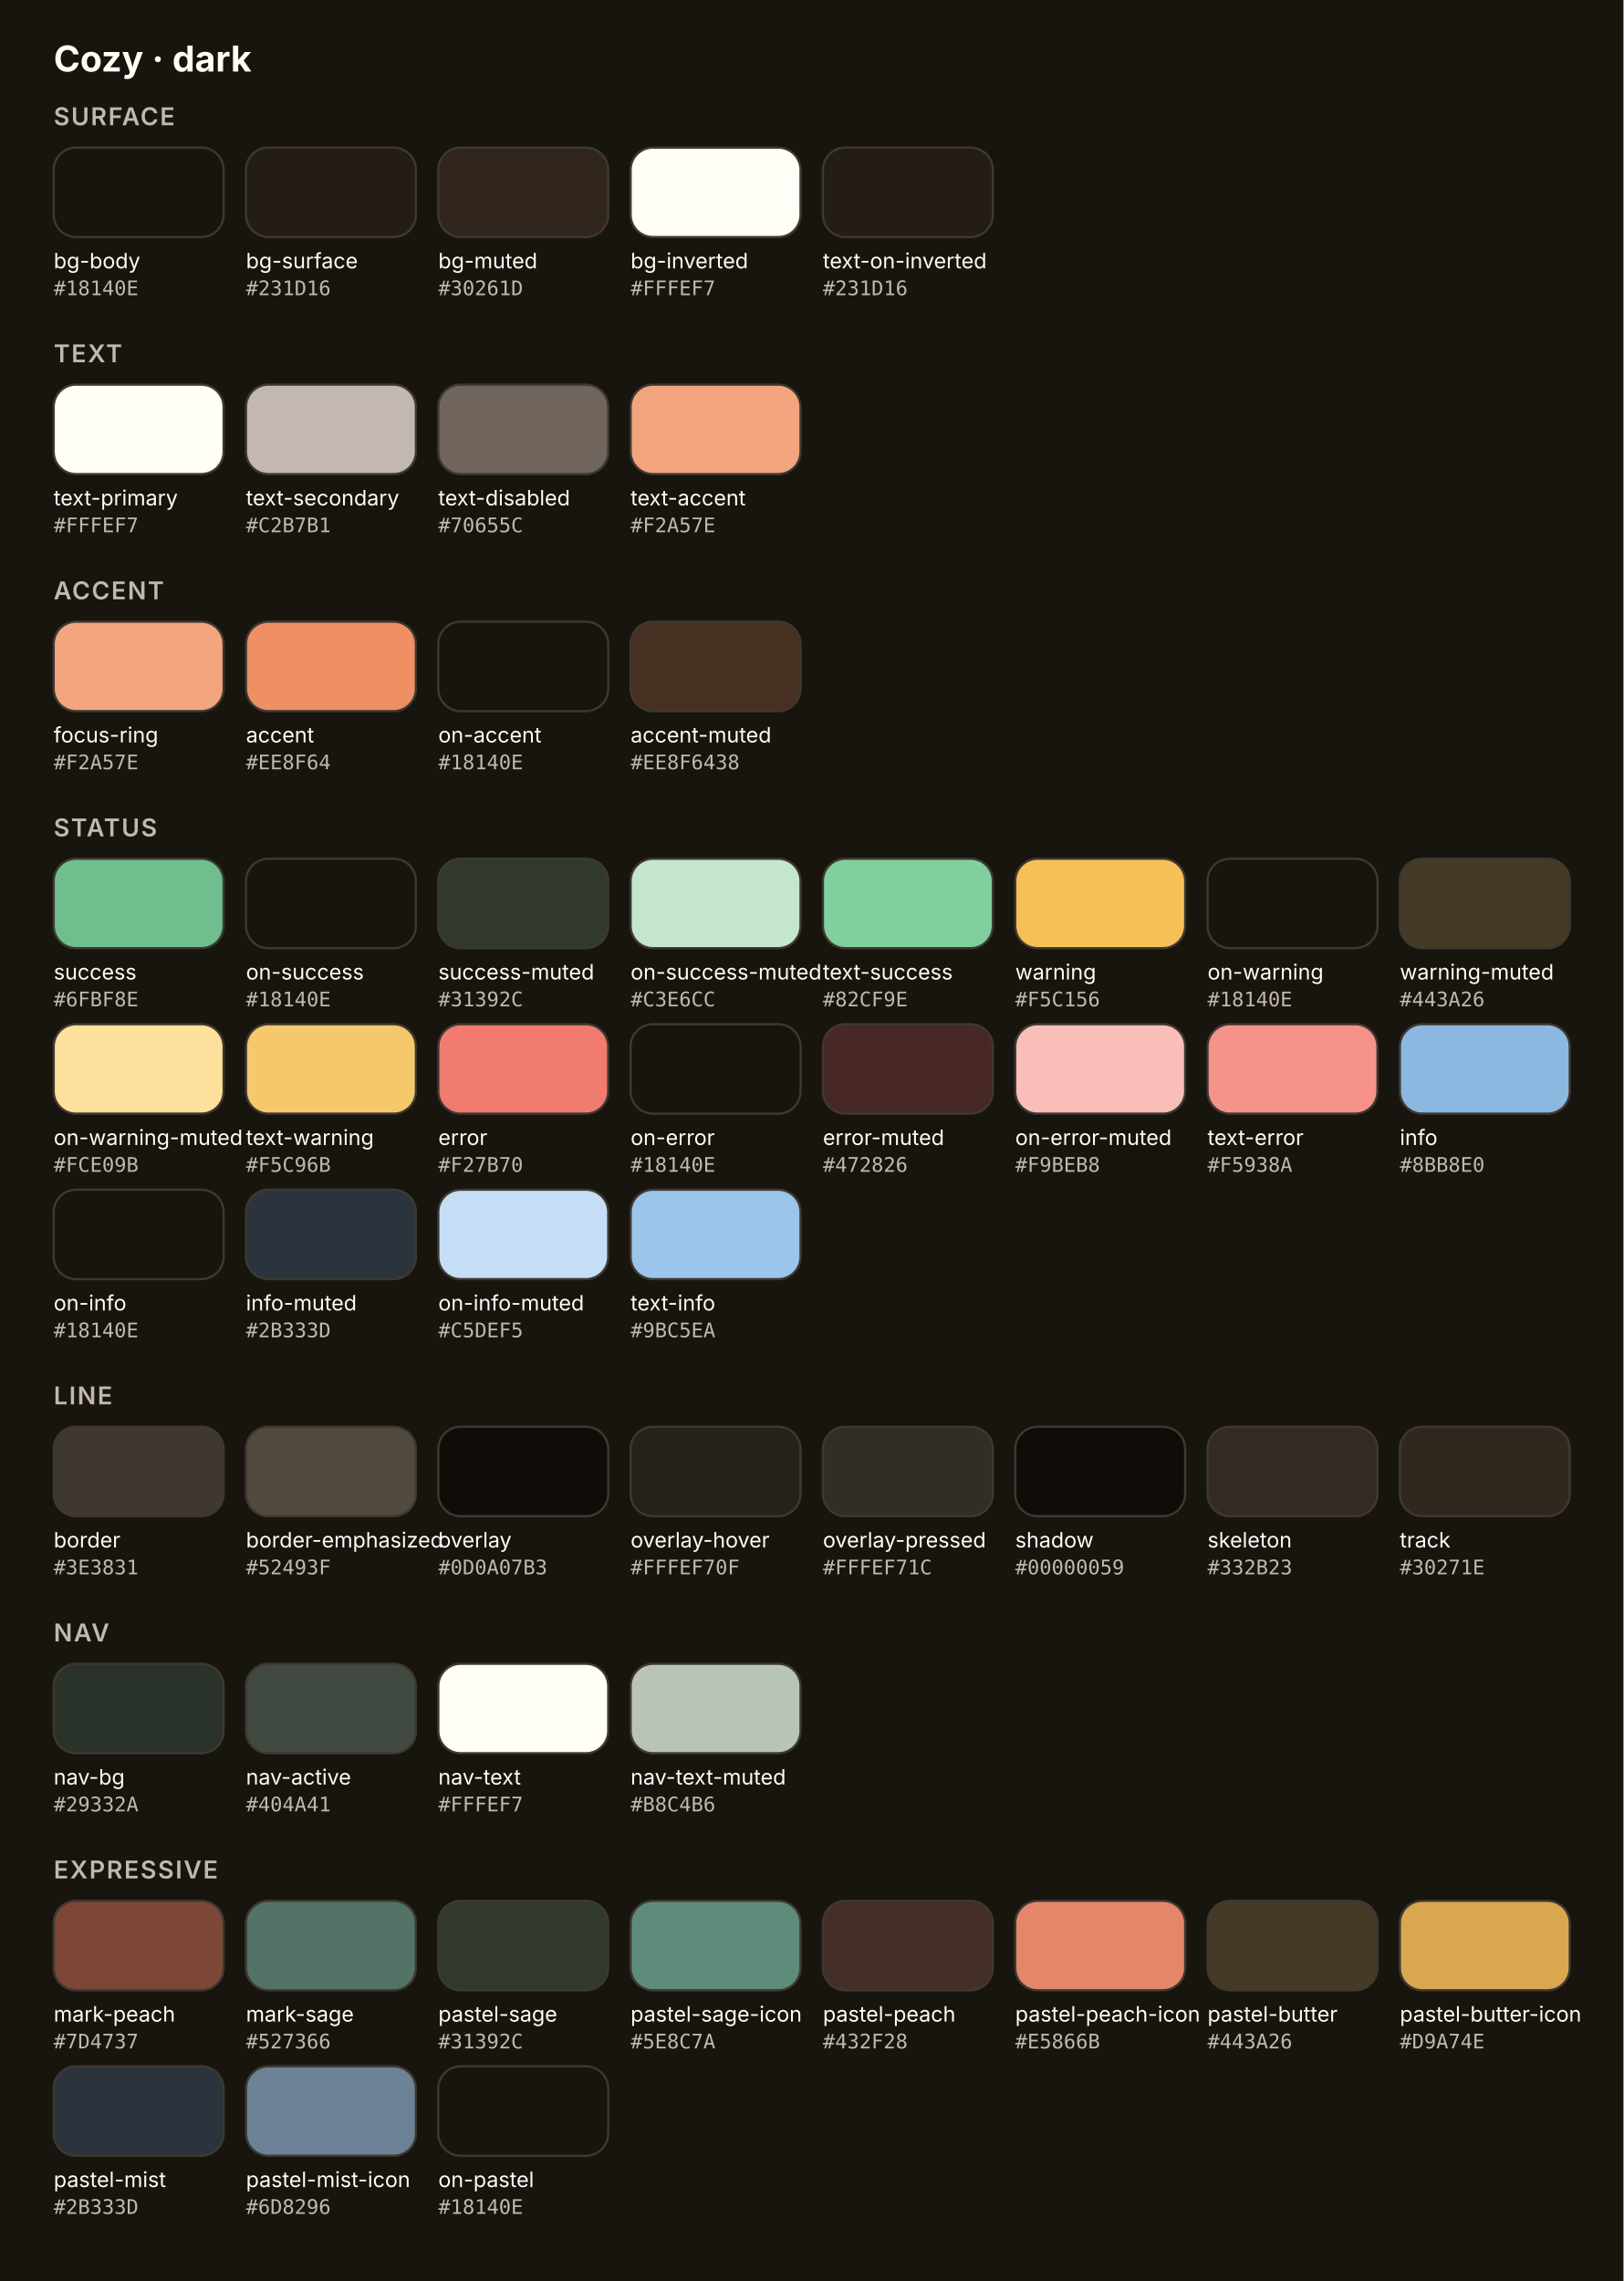
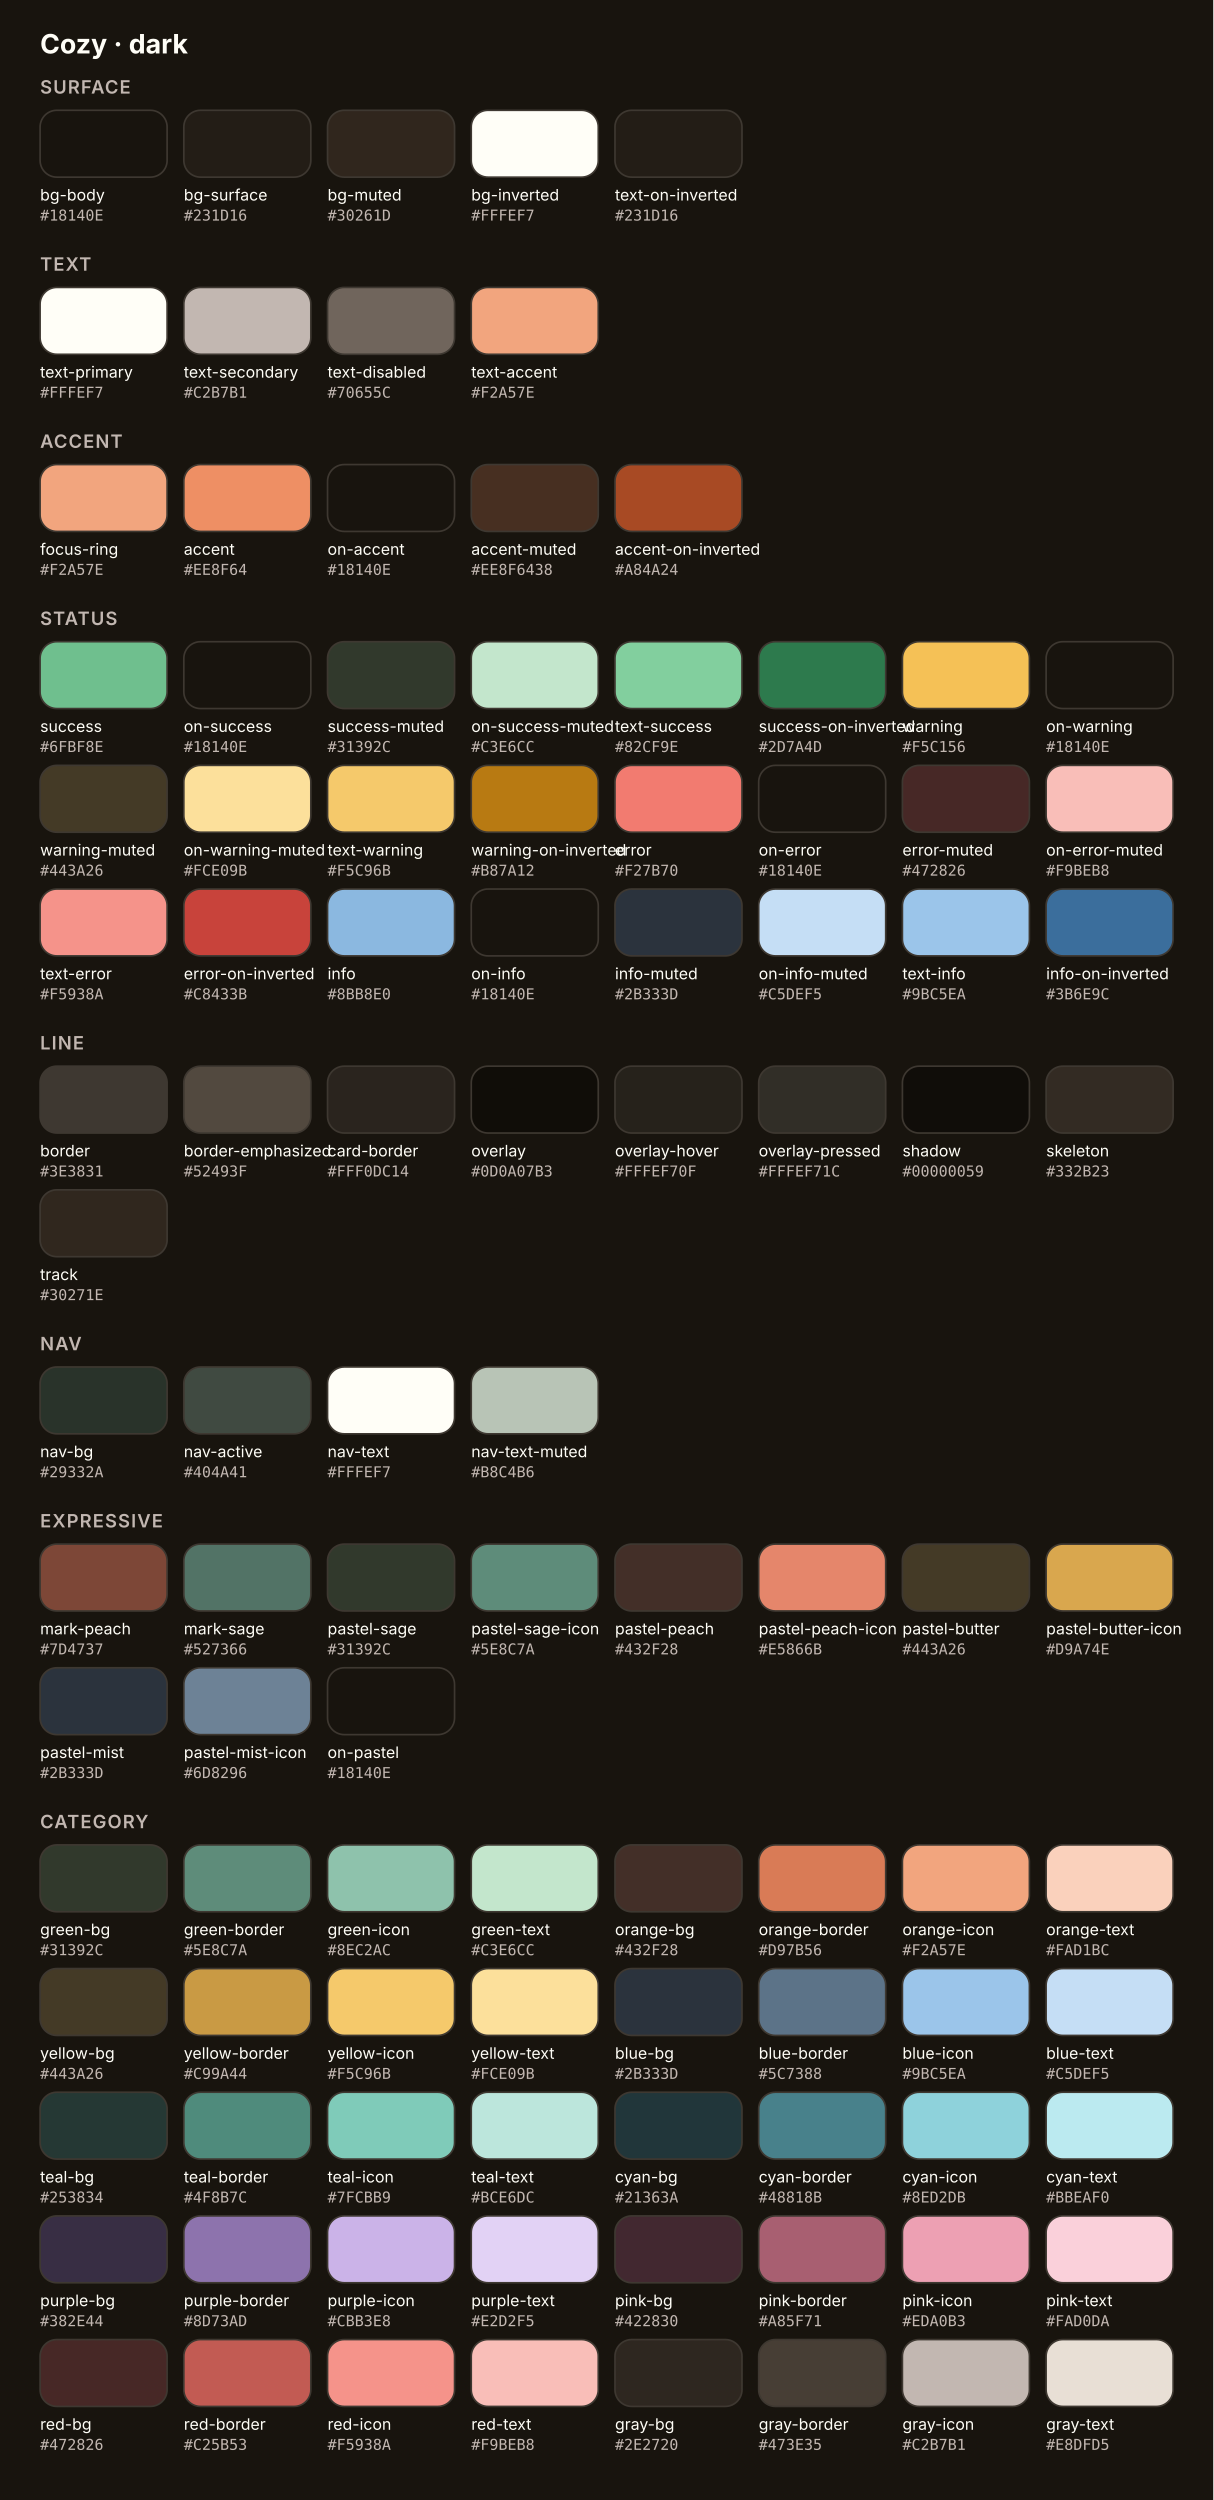
- <svg xmlns="http://www.w3.org/2000/svg" width="726" height="1020" viewBox="0 0 726 1020" font-family="'Plus Jakarta Sans', -apple-system, 'Segoe UI', sans-serif">
-   <rect x="0" y="0" width="726" height="1020" fill="#18140E" />
+ <svg xmlns="http://www.w3.org/2000/svg" width="726" height="1496" viewBox="0 0 726 1496" font-family="'Plus Jakarta Sans', -apple-system, 'Segoe UI', sans-serif">
+   <rect x="0" y="0" width="726" height="1496" fill="#18140E" />
  <text x="24" y="32" fill="#FFFEF7" font-size="16" font-weight="700">Cozy · dark</text>
  <text x="24" y="56" fill="#C2B7B1" font-size="11" font-weight="600" letter-spacing="0.06em">SURFACE</text>
  <rect x="24" y="66" width="76" height="40" rx="10" fill="#18140E" stroke="#3E3831" />
  <text x="24" y="120" fill="#FFFEF7" font-size="9.5">bg-body</text>
  <text x="24" y="132" fill="#C2B7B1" font-size="9" font-family="ui-monospace, monospace">#18140E</text>
  <rect x="110" y="66" width="76" height="40" rx="10" fill="#231D16" stroke="#3E3831" />
  <text x="110" y="120" fill="#FFFEF7" font-size="9.5">bg-surface</text>
  <text x="110" y="132" fill="#C2B7B1" font-size="9" font-family="ui-monospace, monospace">#231D16</text>
  <rect x="196" y="66" width="76" height="40" rx="10" fill="#30261D" stroke="#3E3831" />
  <text x="196" y="120" fill="#FFFEF7" font-size="9.5">bg-muted</text>
  <text x="196" y="132" fill="#C2B7B1" font-size="9" font-family="ui-monospace, monospace">#30261D</text>
  <rect x="282" y="66" width="76" height="40" rx="10" fill="#FFFEF7" stroke="#3E3831" />
  <text x="282" y="120" fill="#FFFEF7" font-size="9.5">bg-inverted</text>
  <text x="282" y="132" fill="#C2B7B1" font-size="9" font-family="ui-monospace, monospace">#FFFEF7</text>
  <rect x="368" y="66" width="76" height="40" rx="10" fill="#231D16" stroke="#3E3831" />
  <text x="368" y="120" fill="#FFFEF7" font-size="9.5">text-on-inverted</text>
  <text x="368" y="132" fill="#C2B7B1" font-size="9" font-family="ui-monospace, monospace">#231D16</text>
  <text x="24" y="162" fill="#C2B7B1" font-size="11" font-weight="600" letter-spacing="0.06em">TEXT</text>
  <rect x="24" y="172" width="76" height="40" rx="10" fill="#FFFEF7" stroke="#3E3831" />
  <text x="24" y="226" fill="#FFFEF7" font-size="9.5">text-primary</text>
  <text x="24" y="238" fill="#C2B7B1" font-size="9" font-family="ui-monospace, monospace">#FFFEF7</text>
  <rect x="110" y="172" width="76" height="40" rx="10" fill="#C2B7B1" stroke="#3E3831" />
  <text x="110" y="226" fill="#FFFEF7" font-size="9.5">text-secondary</text>
  <text x="110" y="238" fill="#C2B7B1" font-size="9" font-family="ui-monospace, monospace">#C2B7B1</text>
  <rect x="196" y="172" width="76" height="40" rx="10" fill="#70655C" stroke="#3E3831" />
  <text x="196" y="226" fill="#FFFEF7" font-size="9.5">text-disabled</text>
  <text x="196" y="238" fill="#C2B7B1" font-size="9" font-family="ui-monospace, monospace">#70655C</text>
  <rect x="282" y="172" width="76" height="40" rx="10" fill="#F2A57E" stroke="#3E3831" />
  <text x="282" y="226" fill="#FFFEF7" font-size="9.5">text-accent</text>
  <text x="282" y="238" fill="#C2B7B1" font-size="9" font-family="ui-monospace, monospace">#F2A57E</text>
  <text x="24" y="268" fill="#C2B7B1" font-size="11" font-weight="600" letter-spacing="0.06em">ACCENT</text>
  <rect x="24" y="278" width="76" height="40" rx="10" fill="#F2A57E" stroke="#3E3831" />
  <text x="24" y="332" fill="#FFFEF7" font-size="9.5">focus-ring</text>
  <text x="24" y="344" fill="#C2B7B1" font-size="9" font-family="ui-monospace, monospace">#F2A57E</text>
  <rect x="110" y="278" width="76" height="40" rx="10" fill="#EE8F64" stroke="#3E3831" />
  <text x="110" y="332" fill="#FFFEF7" font-size="9.5">accent</text>
  <text x="110" y="344" fill="#C2B7B1" font-size="9" font-family="ui-monospace, monospace">#EE8F64</text>
  <rect x="196" y="278" width="76" height="40" rx="10" fill="#18140E" stroke="#3E3831" />
  <text x="196" y="332" fill="#FFFEF7" font-size="9.5">on-accent</text>
  <text x="196" y="344" fill="#C2B7B1" font-size="9" font-family="ui-monospace, monospace">#18140E</text>
  <rect x="282" y="278" width="76" height="40" rx="10" fill="#EE8F6438" stroke="#3E3831" />
  <text x="282" y="332" fill="#FFFEF7" font-size="9.5">accent-muted</text>
  <text x="282" y="344" fill="#C2B7B1" font-size="9" font-family="ui-monospace, monospace">#EE8F6438</text>
+   <rect x="368" y="278" width="76" height="40" rx="10" fill="#A84A24" stroke="#3E3831" />
+   <text x="368" y="332" fill="#FFFEF7" font-size="9.5">accent-on-inverted</text>
+   <text x="368" y="344" fill="#C2B7B1" font-size="9" font-family="ui-monospace, monospace">#A84A24</text>
  <text x="24" y="374" fill="#C2B7B1" font-size="11" font-weight="600" letter-spacing="0.06em">STATUS</text>
  <rect x="24" y="384" width="76" height="40" rx="10" fill="#6FBF8E" stroke="#3E3831" />
  <text x="24" y="438" fill="#FFFEF7" font-size="9.5">success</text>
  <text x="24" y="450" fill="#C2B7B1" font-size="9" font-family="ui-monospace, monospace">#6FBF8E</text>
  <rect x="110" y="384" width="76" height="40" rx="10" fill="#18140E" stroke="#3E3831" />
  <text x="110" y="438" fill="#FFFEF7" font-size="9.5">on-success</text>
  <text x="110" y="450" fill="#C2B7B1" font-size="9" font-family="ui-monospace, monospace">#18140E</text>
  <rect x="196" y="384" width="76" height="40" rx="10" fill="#31392C" stroke="#3E3831" />
  <text x="196" y="438" fill="#FFFEF7" font-size="9.5">success-muted</text>
  <text x="196" y="450" fill="#C2B7B1" font-size="9" font-family="ui-monospace, monospace">#31392C</text>
  <rect x="282" y="384" width="76" height="40" rx="10" fill="#C3E6CC" stroke="#3E3831" />
  <text x="282" y="438" fill="#FFFEF7" font-size="9.5">on-success-muted</text>
  <text x="282" y="450" fill="#C2B7B1" font-size="9" font-family="ui-monospace, monospace">#C3E6CC</text>
  <rect x="368" y="384" width="76" height="40" rx="10" fill="#82CF9E" stroke="#3E3831" />
  <text x="368" y="438" fill="#FFFEF7" font-size="9.5">text-success</text>
  <text x="368" y="450" fill="#C2B7B1" font-size="9" font-family="ui-monospace, monospace">#82CF9E</text>
-   <rect x="454" y="384" width="76" height="40" rx="10" fill="#F5C156" stroke="#3E3831" />
-   <text x="454" y="438" fill="#FFFEF7" font-size="9.5">warning</text>
-   <text x="454" y="450" fill="#C2B7B1" font-size="9" font-family="ui-monospace, monospace">#F5C156</text>
-   <rect x="540" y="384" width="76" height="40" rx="10" fill="#18140E" stroke="#3E3831" />
-   <text x="540" y="438" fill="#FFFEF7" font-size="9.5">on-warning</text>
-   <text x="540" y="450" fill="#C2B7B1" font-size="9" font-family="ui-monospace, monospace">#18140E</text>
-   <rect x="626" y="384" width="76" height="40" rx="10" fill="#443A26" stroke="#3E3831" />
-   <text x="626" y="438" fill="#FFFEF7" font-size="9.5">warning-muted</text>
-   <text x="626" y="450" fill="#C2B7B1" font-size="9" font-family="ui-monospace, monospace">#443A26</text>
-   <rect x="24" y="458" width="76" height="40" rx="10" fill="#FCE09B" stroke="#3E3831" />
-   <text x="24" y="512" fill="#FFFEF7" font-size="9.5">on-warning-muted</text>
-   <text x="24" y="524" fill="#C2B7B1" font-size="9" font-family="ui-monospace, monospace">#FCE09B</text>
-   <rect x="110" y="458" width="76" height="40" rx="10" fill="#F5C96B" stroke="#3E3831" />
-   <text x="110" y="512" fill="#FFFEF7" font-size="9.5">text-warning</text>
-   <text x="110" y="524" fill="#C2B7B1" font-size="9" font-family="ui-monospace, monospace">#F5C96B</text>
-   <rect x="196" y="458" width="76" height="40" rx="10" fill="#F27B70" stroke="#3E3831" />
-   <text x="196" y="512" fill="#FFFEF7" font-size="9.5">error</text>
-   <text x="196" y="524" fill="#C2B7B1" font-size="9" font-family="ui-monospace, monospace">#F27B70</text>
-   <rect x="282" y="458" width="76" height="40" rx="10" fill="#18140E" stroke="#3E3831" />
-   <text x="282" y="512" fill="#FFFEF7" font-size="9.5">on-error</text>
-   <text x="282" y="524" fill="#C2B7B1" font-size="9" font-family="ui-monospace, monospace">#18140E</text>
-   <rect x="368" y="458" width="76" height="40" rx="10" fill="#472826" stroke="#3E3831" />
-   <text x="368" y="512" fill="#FFFEF7" font-size="9.5">error-muted</text>
-   <text x="368" y="524" fill="#C2B7B1" font-size="9" font-family="ui-monospace, monospace">#472826</text>
-   <rect x="454" y="458" width="76" height="40" rx="10" fill="#F9BEB8" stroke="#3E3831" />
-   <text x="454" y="512" fill="#FFFEF7" font-size="9.5">on-error-muted</text>
-   <text x="454" y="524" fill="#C2B7B1" font-size="9" font-family="ui-monospace, monospace">#F9BEB8</text>
-   <rect x="540" y="458" width="76" height="40" rx="10" fill="#F5938A" stroke="#3E3831" />
-   <text x="540" y="512" fill="#FFFEF7" font-size="9.5">text-error</text>
-   <text x="540" y="524" fill="#C2B7B1" font-size="9" font-family="ui-monospace, monospace">#F5938A</text>
-   <rect x="626" y="458" width="76" height="40" rx="10" fill="#8BB8E0" stroke="#3E3831" />
-   <text x="626" y="512" fill="#FFFEF7" font-size="9.5">info</text>
-   <text x="626" y="524" fill="#C2B7B1" font-size="9" font-family="ui-monospace, monospace">#8BB8E0</text>
-   <rect x="24" y="532" width="76" height="40" rx="10" fill="#18140E" stroke="#3E3831" />
-   <text x="24" y="586" fill="#FFFEF7" font-size="9.5">on-info</text>
-   <text x="24" y="598" fill="#C2B7B1" font-size="9" font-family="ui-monospace, monospace">#18140E</text>
-   <rect x="110" y="532" width="76" height="40" rx="10" fill="#2B333D" stroke="#3E3831" />
-   <text x="110" y="586" fill="#FFFEF7" font-size="9.5">info-muted</text>
-   <text x="110" y="598" fill="#C2B7B1" font-size="9" font-family="ui-monospace, monospace">#2B333D</text>
-   <rect x="196" y="532" width="76" height="40" rx="10" fill="#C5DEF5" stroke="#3E3831" />
-   <text x="196" y="586" fill="#FFFEF7" font-size="9.5">on-info-muted</text>
-   <text x="196" y="598" fill="#C2B7B1" font-size="9" font-family="ui-monospace, monospace">#C5DEF5</text>
-   <rect x="282" y="532" width="76" height="40" rx="10" fill="#9BC5EA" stroke="#3E3831" />
-   <text x="282" y="586" fill="#FFFEF7" font-size="9.5">text-info</text>
-   <text x="282" y="598" fill="#C2B7B1" font-size="9" font-family="ui-monospace, monospace">#9BC5EA</text>
+   <rect x="454" y="384" width="76" height="40" rx="10" fill="#2D7A4D" stroke="#3E3831" />
+   <text x="454" y="438" fill="#FFFEF7" font-size="9.5">success-on-inverted</text>
+   <text x="454" y="450" fill="#C2B7B1" font-size="9" font-family="ui-monospace, monospace">#2D7A4D</text>
+   <rect x="540" y="384" width="76" height="40" rx="10" fill="#F5C156" stroke="#3E3831" />
+   <text x="540" y="438" fill="#FFFEF7" font-size="9.5">warning</text>
+   <text x="540" y="450" fill="#C2B7B1" font-size="9" font-family="ui-monospace, monospace">#F5C156</text>
+   <rect x="626" y="384" width="76" height="40" rx="10" fill="#18140E" stroke="#3E3831" />
+   <text x="626" y="438" fill="#FFFEF7" font-size="9.5">on-warning</text>
+   <text x="626" y="450" fill="#C2B7B1" font-size="9" font-family="ui-monospace, monospace">#18140E</text>
+   <rect x="24" y="458" width="76" height="40" rx="10" fill="#443A26" stroke="#3E3831" />
+   <text x="24" y="512" fill="#FFFEF7" font-size="9.5">warning-muted</text>
+   <text x="24" y="524" fill="#C2B7B1" font-size="9" font-family="ui-monospace, monospace">#443A26</text>
+   <rect x="110" y="458" width="76" height="40" rx="10" fill="#FCE09B" stroke="#3E3831" />
+   <text x="110" y="512" fill="#FFFEF7" font-size="9.5">on-warning-muted</text>
+   <text x="110" y="524" fill="#C2B7B1" font-size="9" font-family="ui-monospace, monospace">#FCE09B</text>
+   <rect x="196" y="458" width="76" height="40" rx="10" fill="#F5C96B" stroke="#3E3831" />
+   <text x="196" y="512" fill="#FFFEF7" font-size="9.5">text-warning</text>
+   <text x="196" y="524" fill="#C2B7B1" font-size="9" font-family="ui-monospace, monospace">#F5C96B</text>
+   <rect x="282" y="458" width="76" height="40" rx="10" fill="#B87A12" stroke="#3E3831" />
+   <text x="282" y="512" fill="#FFFEF7" font-size="9.5">warning-on-inverted</text>
+   <text x="282" y="524" fill="#C2B7B1" font-size="9" font-family="ui-monospace, monospace">#B87A12</text>
+   <rect x="368" y="458" width="76" height="40" rx="10" fill="#F27B70" stroke="#3E3831" />
+   <text x="368" y="512" fill="#FFFEF7" font-size="9.5">error</text>
+   <text x="368" y="524" fill="#C2B7B1" font-size="9" font-family="ui-monospace, monospace">#F27B70</text>
+   <rect x="454" y="458" width="76" height="40" rx="10" fill="#18140E" stroke="#3E3831" />
+   <text x="454" y="512" fill="#FFFEF7" font-size="9.5">on-error</text>
+   <text x="454" y="524" fill="#C2B7B1" font-size="9" font-family="ui-monospace, monospace">#18140E</text>
+   <rect x="540" y="458" width="76" height="40" rx="10" fill="#472826" stroke="#3E3831" />
+   <text x="540" y="512" fill="#FFFEF7" font-size="9.5">error-muted</text>
+   <text x="540" y="524" fill="#C2B7B1" font-size="9" font-family="ui-monospace, monospace">#472826</text>
+   <rect x="626" y="458" width="76" height="40" rx="10" fill="#F9BEB8" stroke="#3E3831" />
+   <text x="626" y="512" fill="#FFFEF7" font-size="9.5">on-error-muted</text>
+   <text x="626" y="524" fill="#C2B7B1" font-size="9" font-family="ui-monospace, monospace">#F9BEB8</text>
+   <rect x="24" y="532" width="76" height="40" rx="10" fill="#F5938A" stroke="#3E3831" />
+   <text x="24" y="586" fill="#FFFEF7" font-size="9.5">text-error</text>
+   <text x="24" y="598" fill="#C2B7B1" font-size="9" font-family="ui-monospace, monospace">#F5938A</text>
+   <rect x="110" y="532" width="76" height="40" rx="10" fill="#C8433B" stroke="#3E3831" />
+   <text x="110" y="586" fill="#FFFEF7" font-size="9.5">error-on-inverted</text>
+   <text x="110" y="598" fill="#C2B7B1" font-size="9" font-family="ui-monospace, monospace">#C8433B</text>
+   <rect x="196" y="532" width="76" height="40" rx="10" fill="#8BB8E0" stroke="#3E3831" />
+   <text x="196" y="586" fill="#FFFEF7" font-size="9.5">info</text>
+   <text x="196" y="598" fill="#C2B7B1" font-size="9" font-family="ui-monospace, monospace">#8BB8E0</text>
+   <rect x="282" y="532" width="76" height="40" rx="10" fill="#18140E" stroke="#3E3831" />
+   <text x="282" y="586" fill="#FFFEF7" font-size="9.5">on-info</text>
+   <text x="282" y="598" fill="#C2B7B1" font-size="9" font-family="ui-monospace, monospace">#18140E</text>
+   <rect x="368" y="532" width="76" height="40" rx="10" fill="#2B333D" stroke="#3E3831" />
+   <text x="368" y="586" fill="#FFFEF7" font-size="9.5">info-muted</text>
+   <text x="368" y="598" fill="#C2B7B1" font-size="9" font-family="ui-monospace, monospace">#2B333D</text>
+   <rect x="454" y="532" width="76" height="40" rx="10" fill="#C5DEF5" stroke="#3E3831" />
+   <text x="454" y="586" fill="#FFFEF7" font-size="9.5">on-info-muted</text>
+   <text x="454" y="598" fill="#C2B7B1" font-size="9" font-family="ui-monospace, monospace">#C5DEF5</text>
+   <rect x="540" y="532" width="76" height="40" rx="10" fill="#9BC5EA" stroke="#3E3831" />
+   <text x="540" y="586" fill="#FFFEF7" font-size="9.5">text-info</text>
+   <text x="540" y="598" fill="#C2B7B1" font-size="9" font-family="ui-monospace, monospace">#9BC5EA</text>
+   <rect x="626" y="532" width="76" height="40" rx="10" fill="#3B6E9C" stroke="#3E3831" />
+   <text x="626" y="586" fill="#FFFEF7" font-size="9.5">info-on-inverted</text>
+   <text x="626" y="598" fill="#C2B7B1" font-size="9" font-family="ui-monospace, monospace">#3B6E9C</text>
  <text x="24" y="628" fill="#C2B7B1" font-size="11" font-weight="600" letter-spacing="0.06em">LINE</text>
  <rect x="24" y="638" width="76" height="40" rx="10" fill="#3E3831" stroke="#3E3831" />
  <text x="24" y="692" fill="#FFFEF7" font-size="9.5">border</text>
  <text x="24" y="704" fill="#C2B7B1" font-size="9" font-family="ui-monospace, monospace">#3E3831</text>
  <rect x="110" y="638" width="76" height="40" rx="10" fill="#52493F" stroke="#3E3831" />
  <text x="110" y="692" fill="#FFFEF7" font-size="9.5">border-emphasized</text>
  <text x="110" y="704" fill="#C2B7B1" font-size="9" font-family="ui-monospace, monospace">#52493F</text>
-   <rect x="196" y="638" width="76" height="40" rx="10" fill="#0D0A07B3" stroke="#3E3831" />
-   <text x="196" y="692" fill="#FFFEF7" font-size="9.5">overlay</text>
-   <text x="196" y="704" fill="#C2B7B1" font-size="9" font-family="ui-monospace, monospace">#0D0A07B3</text>
-   <rect x="282" y="638" width="76" height="40" rx="10" fill="#FFFEF70F" stroke="#3E3831" />
-   <text x="282" y="692" fill="#FFFEF7" font-size="9.5">overlay-hover</text>
-   <text x="282" y="704" fill="#C2B7B1" font-size="9" font-family="ui-monospace, monospace">#FFFEF70F</text>
-   <rect x="368" y="638" width="76" height="40" rx="10" fill="#FFFEF71C" stroke="#3E3831" />
-   <text x="368" y="692" fill="#FFFEF7" font-size="9.5">overlay-pressed</text>
-   <text x="368" y="704" fill="#C2B7B1" font-size="9" font-family="ui-monospace, monospace">#FFFEF71C</text>
-   <rect x="454" y="638" width="76" height="40" rx="10" fill="#00000059" stroke="#3E3831" />
-   <text x="454" y="692" fill="#FFFEF7" font-size="9.5">shadow</text>
-   <text x="454" y="704" fill="#C2B7B1" font-size="9" font-family="ui-monospace, monospace">#00000059</text>
-   <rect x="540" y="638" width="76" height="40" rx="10" fill="#332B23" stroke="#3E3831" />
-   <text x="540" y="692" fill="#FFFEF7" font-size="9.5">skeleton</text>
-   <text x="540" y="704" fill="#C2B7B1" font-size="9" font-family="ui-monospace, monospace">#332B23</text>
-   <rect x="626" y="638" width="76" height="40" rx="10" fill="#30271E" stroke="#3E3831" />
-   <text x="626" y="692" fill="#FFFEF7" font-size="9.5">track</text>
-   <text x="626" y="704" fill="#C2B7B1" font-size="9" font-family="ui-monospace, monospace">#30271E</text>
-   <text x="24" y="734" fill="#C2B7B1" font-size="11" font-weight="600" letter-spacing="0.06em">NAV</text>
-   <rect x="24" y="744" width="76" height="40" rx="10" fill="#29332A" stroke="#3E3831" />
-   <text x="24" y="798" fill="#FFFEF7" font-size="9.5">nav-bg</text>
-   <text x="24" y="810" fill="#C2B7B1" font-size="9" font-family="ui-monospace, monospace">#29332A</text>
-   <rect x="110" y="744" width="76" height="40" rx="10" fill="#404A41" stroke="#3E3831" />
-   <text x="110" y="798" fill="#FFFEF7" font-size="9.5">nav-active</text>
-   <text x="110" y="810" fill="#C2B7B1" font-size="9" font-family="ui-monospace, monospace">#404A41</text>
-   <rect x="196" y="744" width="76" height="40" rx="10" fill="#FFFEF7" stroke="#3E3831" />
-   <text x="196" y="798" fill="#FFFEF7" font-size="9.5">nav-text</text>
-   <text x="196" y="810" fill="#C2B7B1" font-size="9" font-family="ui-monospace, monospace">#FFFEF7</text>
-   <rect x="282" y="744" width="76" height="40" rx="10" fill="#B8C4B6" stroke="#3E3831" />
-   <text x="282" y="798" fill="#FFFEF7" font-size="9.5">nav-text-muted</text>
-   <text x="282" y="810" fill="#C2B7B1" font-size="9" font-family="ui-monospace, monospace">#B8C4B6</text>
-   <text x="24" y="840" fill="#C2B7B1" font-size="11" font-weight="600" letter-spacing="0.06em">EXPRESSIVE</text>
-   <rect x="24" y="850" width="76" height="40" rx="10" fill="#7D4737" stroke="#3E3831" />
-   <text x="24" y="904" fill="#FFFEF7" font-size="9.5">mark-peach</text>
-   <text x="24" y="916" fill="#C2B7B1" font-size="9" font-family="ui-monospace, monospace">#7D4737</text>
-   <rect x="110" y="850" width="76" height="40" rx="10" fill="#527366" stroke="#3E3831" />
-   <text x="110" y="904" fill="#FFFEF7" font-size="9.5">mark-sage</text>
-   <text x="110" y="916" fill="#C2B7B1" font-size="9" font-family="ui-monospace, monospace">#527366</text>
-   <rect x="196" y="850" width="76" height="40" rx="10" fill="#31392C" stroke="#3E3831" />
-   <text x="196" y="904" fill="#FFFEF7" font-size="9.5">pastel-sage</text>
-   <text x="196" y="916" fill="#C2B7B1" font-size="9" font-family="ui-monospace, monospace">#31392C</text>
-   <rect x="282" y="850" width="76" height="40" rx="10" fill="#5E8C7A" stroke="#3E3831" />
-   <text x="282" y="904" fill="#FFFEF7" font-size="9.5">pastel-sage-icon</text>
-   <text x="282" y="916" fill="#C2B7B1" font-size="9" font-family="ui-monospace, monospace">#5E8C7A</text>
-   <rect x="368" y="850" width="76" height="40" rx="10" fill="#432F28" stroke="#3E3831" />
-   <text x="368" y="904" fill="#FFFEF7" font-size="9.5">pastel-peach</text>
-   <text x="368" y="916" fill="#C2B7B1" font-size="9" font-family="ui-monospace, monospace">#432F28</text>
-   <rect x="454" y="850" width="76" height="40" rx="10" fill="#E5866B" stroke="#3E3831" />
-   <text x="454" y="904" fill="#FFFEF7" font-size="9.5">pastel-peach-icon</text>
-   <text x="454" y="916" fill="#C2B7B1" font-size="9" font-family="ui-monospace, monospace">#E5866B</text>
-   <rect x="540" y="850" width="76" height="40" rx="10" fill="#443A26" stroke="#3E3831" />
-   <text x="540" y="904" fill="#FFFEF7" font-size="9.5">pastel-butter</text>
-   <text x="540" y="916" fill="#C2B7B1" font-size="9" font-family="ui-monospace, monospace">#443A26</text>
-   <rect x="626" y="850" width="76" height="40" rx="10" fill="#D9A74E" stroke="#3E3831" />
-   <text x="626" y="904" fill="#FFFEF7" font-size="9.5">pastel-butter-icon</text>
-   <text x="626" y="916" fill="#C2B7B1" font-size="9" font-family="ui-monospace, monospace">#D9A74E</text>
-   <rect x="24" y="924" width="76" height="40" rx="10" fill="#2B333D" stroke="#3E3831" />
-   <text x="24" y="978" fill="#FFFEF7" font-size="9.5">pastel-mist</text>
-   <text x="24" y="990" fill="#C2B7B1" font-size="9" font-family="ui-monospace, monospace">#2B333D</text>
-   <rect x="110" y="924" width="76" height="40" rx="10" fill="#6D8296" stroke="#3E3831" />
-   <text x="110" y="978" fill="#FFFEF7" font-size="9.5">pastel-mist-icon</text>
-   <text x="110" y="990" fill="#C2B7B1" font-size="9" font-family="ui-monospace, monospace">#6D8296</text>
-   <rect x="196" y="924" width="76" height="40" rx="10" fill="#18140E" stroke="#3E3831" />
-   <text x="196" y="978" fill="#FFFEF7" font-size="9.5">on-pastel</text>
-   <text x="196" y="990" fill="#C2B7B1" font-size="9" font-family="ui-monospace, monospace">#18140E</text>
+   <rect x="196" y="638" width="76" height="40" rx="10" fill="#FFF0DC14" stroke="#3E3831" />
+   <text x="196" y="692" fill="#FFFEF7" font-size="9.5">card-border</text>
+   <text x="196" y="704" fill="#C2B7B1" font-size="9" font-family="ui-monospace, monospace">#FFF0DC14</text>
+   <rect x="282" y="638" width="76" height="40" rx="10" fill="#0D0A07B3" stroke="#3E3831" />
+   <text x="282" y="692" fill="#FFFEF7" font-size="9.5">overlay</text>
+   <text x="282" y="704" fill="#C2B7B1" font-size="9" font-family="ui-monospace, monospace">#0D0A07B3</text>
+   <rect x="368" y="638" width="76" height="40" rx="10" fill="#FFFEF70F" stroke="#3E3831" />
+   <text x="368" y="692" fill="#FFFEF7" font-size="9.5">overlay-hover</text>
+   <text x="368" y="704" fill="#C2B7B1" font-size="9" font-family="ui-monospace, monospace">#FFFEF70F</text>
+   <rect x="454" y="638" width="76" height="40" rx="10" fill="#FFFEF71C" stroke="#3E3831" />
+   <text x="454" y="692" fill="#FFFEF7" font-size="9.5">overlay-pressed</text>
+   <text x="454" y="704" fill="#C2B7B1" font-size="9" font-family="ui-monospace, monospace">#FFFEF71C</text>
+   <rect x="540" y="638" width="76" height="40" rx="10" fill="#00000059" stroke="#3E3831" />
+   <text x="540" y="692" fill="#FFFEF7" font-size="9.5">shadow</text>
+   <text x="540" y="704" fill="#C2B7B1" font-size="9" font-family="ui-monospace, monospace">#00000059</text>
+   <rect x="626" y="638" width="76" height="40" rx="10" fill="#332B23" stroke="#3E3831" />
+   <text x="626" y="692" fill="#FFFEF7" font-size="9.5">skeleton</text>
+   <text x="626" y="704" fill="#C2B7B1" font-size="9" font-family="ui-monospace, monospace">#332B23</text>
+   <rect x="24" y="712" width="76" height="40" rx="10" fill="#30271E" stroke="#3E3831" />
+   <text x="24" y="766" fill="#FFFEF7" font-size="9.5">track</text>
+   <text x="24" y="778" fill="#C2B7B1" font-size="9" font-family="ui-monospace, monospace">#30271E</text>
+   <text x="24" y="808" fill="#C2B7B1" font-size="11" font-weight="600" letter-spacing="0.06em">NAV</text>
+   <rect x="24" y="818" width="76" height="40" rx="10" fill="#29332A" stroke="#3E3831" />
+   <text x="24" y="872" fill="#FFFEF7" font-size="9.5">nav-bg</text>
+   <text x="24" y="884" fill="#C2B7B1" font-size="9" font-family="ui-monospace, monospace">#29332A</text>
+   <rect x="110" y="818" width="76" height="40" rx="10" fill="#404A41" stroke="#3E3831" />
+   <text x="110" y="872" fill="#FFFEF7" font-size="9.5">nav-active</text>
+   <text x="110" y="884" fill="#C2B7B1" font-size="9" font-family="ui-monospace, monospace">#404A41</text>
+   <rect x="196" y="818" width="76" height="40" rx="10" fill="#FFFEF7" stroke="#3E3831" />
+   <text x="196" y="872" fill="#FFFEF7" font-size="9.5">nav-text</text>
+   <text x="196" y="884" fill="#C2B7B1" font-size="9" font-family="ui-monospace, monospace">#FFFEF7</text>
+   <rect x="282" y="818" width="76" height="40" rx="10" fill="#B8C4B6" stroke="#3E3831" />
+   <text x="282" y="872" fill="#FFFEF7" font-size="9.5">nav-text-muted</text>
+   <text x="282" y="884" fill="#C2B7B1" font-size="9" font-family="ui-monospace, monospace">#B8C4B6</text>
+   <text x="24" y="914" fill="#C2B7B1" font-size="11" font-weight="600" letter-spacing="0.06em">EXPRESSIVE</text>
+   <rect x="24" y="924" width="76" height="40" rx="10" fill="#7D4737" stroke="#3E3831" />
+   <text x="24" y="978" fill="#FFFEF7" font-size="9.5">mark-peach</text>
+   <text x="24" y="990" fill="#C2B7B1" font-size="9" font-family="ui-monospace, monospace">#7D4737</text>
+   <rect x="110" y="924" width="76" height="40" rx="10" fill="#527366" stroke="#3E3831" />
+   <text x="110" y="978" fill="#FFFEF7" font-size="9.5">mark-sage</text>
+   <text x="110" y="990" fill="#C2B7B1" font-size="9" font-family="ui-monospace, monospace">#527366</text>
+   <rect x="196" y="924" width="76" height="40" rx="10" fill="#31392C" stroke="#3E3831" />
+   <text x="196" y="978" fill="#FFFEF7" font-size="9.5">pastel-sage</text>
+   <text x="196" y="990" fill="#C2B7B1" font-size="9" font-family="ui-monospace, monospace">#31392C</text>
+   <rect x="282" y="924" width="76" height="40" rx="10" fill="#5E8C7A" stroke="#3E3831" />
+   <text x="282" y="978" fill="#FFFEF7" font-size="9.5">pastel-sage-icon</text>
+   <text x="282" y="990" fill="#C2B7B1" font-size="9" font-family="ui-monospace, monospace">#5E8C7A</text>
+   <rect x="368" y="924" width="76" height="40" rx="10" fill="#432F28" stroke="#3E3831" />
+   <text x="368" y="978" fill="#FFFEF7" font-size="9.5">pastel-peach</text>
+   <text x="368" y="990" fill="#C2B7B1" font-size="9" font-family="ui-monospace, monospace">#432F28</text>
+   <rect x="454" y="924" width="76" height="40" rx="10" fill="#E5866B" stroke="#3E3831" />
+   <text x="454" y="978" fill="#FFFEF7" font-size="9.5">pastel-peach-icon</text>
+   <text x="454" y="990" fill="#C2B7B1" font-size="9" font-family="ui-monospace, monospace">#E5866B</text>
+   <rect x="540" y="924" width="76" height="40" rx="10" fill="#443A26" stroke="#3E3831" />
+   <text x="540" y="978" fill="#FFFEF7" font-size="9.5">pastel-butter</text>
+   <text x="540" y="990" fill="#C2B7B1" font-size="9" font-family="ui-monospace, monospace">#443A26</text>
+   <rect x="626" y="924" width="76" height="40" rx="10" fill="#D9A74E" stroke="#3E3831" />
+   <text x="626" y="978" fill="#FFFEF7" font-size="9.5">pastel-butter-icon</text>
+   <text x="626" y="990" fill="#C2B7B1" font-size="9" font-family="ui-monospace, monospace">#D9A74E</text>
+   <rect x="24" y="998" width="76" height="40" rx="10" fill="#2B333D" stroke="#3E3831" />
+   <text x="24" y="1052" fill="#FFFEF7" font-size="9.5">pastel-mist</text>
+   <text x="24" y="1064" fill="#C2B7B1" font-size="9" font-family="ui-monospace, monospace">#2B333D</text>
+   <rect x="110" y="998" width="76" height="40" rx="10" fill="#6D8296" stroke="#3E3831" />
+   <text x="110" y="1052" fill="#FFFEF7" font-size="9.5">pastel-mist-icon</text>
+   <text x="110" y="1064" fill="#C2B7B1" font-size="9" font-family="ui-monospace, monospace">#6D8296</text>
+   <rect x="196" y="998" width="76" height="40" rx="10" fill="#18140E" stroke="#3E3831" />
+   <text x="196" y="1052" fill="#FFFEF7" font-size="9.5">on-pastel</text>
+   <text x="196" y="1064" fill="#C2B7B1" font-size="9" font-family="ui-monospace, monospace">#18140E</text>
+   <text x="24" y="1094" fill="#C2B7B1" font-size="11" font-weight="600" letter-spacing="0.06em">CATEGORY</text>
+   <rect x="24" y="1104" width="76" height="40" rx="10" fill="#31392C" stroke="#3E3831" />
+   <text x="24" y="1158" fill="#FFFEF7" font-size="9.5">green-bg</text>
+   <text x="24" y="1170" fill="#C2B7B1" font-size="9" font-family="ui-monospace, monospace">#31392C</text>
+   <rect x="110" y="1104" width="76" height="40" rx="10" fill="#5E8C7A" stroke="#3E3831" />
+   <text x="110" y="1158" fill="#FFFEF7" font-size="9.5">green-border</text>
+   <text x="110" y="1170" fill="#C2B7B1" font-size="9" font-family="ui-monospace, monospace">#5E8C7A</text>
+   <rect x="196" y="1104" width="76" height="40" rx="10" fill="#8EC2AC" stroke="#3E3831" />
+   <text x="196" y="1158" fill="#FFFEF7" font-size="9.5">green-icon</text>
+   <text x="196" y="1170" fill="#C2B7B1" font-size="9" font-family="ui-monospace, monospace">#8EC2AC</text>
+   <rect x="282" y="1104" width="76" height="40" rx="10" fill="#C3E6CC" stroke="#3E3831" />
+   <text x="282" y="1158" fill="#FFFEF7" font-size="9.5">green-text</text>
+   <text x="282" y="1170" fill="#C2B7B1" font-size="9" font-family="ui-monospace, monospace">#C3E6CC</text>
+   <rect x="368" y="1104" width="76" height="40" rx="10" fill="#432F28" stroke="#3E3831" />
+   <text x="368" y="1158" fill="#FFFEF7" font-size="9.5">orange-bg</text>
+   <text x="368" y="1170" fill="#C2B7B1" font-size="9" font-family="ui-monospace, monospace">#432F28</text>
+   <rect x="454" y="1104" width="76" height="40" rx="10" fill="#D97B56" stroke="#3E3831" />
+   <text x="454" y="1158" fill="#FFFEF7" font-size="9.5">orange-border</text>
+   <text x="454" y="1170" fill="#C2B7B1" font-size="9" font-family="ui-monospace, monospace">#D97B56</text>
+   <rect x="540" y="1104" width="76" height="40" rx="10" fill="#F2A57E" stroke="#3E3831" />
+   <text x="540" y="1158" fill="#FFFEF7" font-size="9.5">orange-icon</text>
+   <text x="540" y="1170" fill="#C2B7B1" font-size="9" font-family="ui-monospace, monospace">#F2A57E</text>
+   <rect x="626" y="1104" width="76" height="40" rx="10" fill="#FAD1BC" stroke="#3E3831" />
+   <text x="626" y="1158" fill="#FFFEF7" font-size="9.5">orange-text</text>
+   <text x="626" y="1170" fill="#C2B7B1" font-size="9" font-family="ui-monospace, monospace">#FAD1BC</text>
+   <rect x="24" y="1178" width="76" height="40" rx="10" fill="#443A26" stroke="#3E3831" />
+   <text x="24" y="1232" fill="#FFFEF7" font-size="9.5">yellow-bg</text>
+   <text x="24" y="1244" fill="#C2B7B1" font-size="9" font-family="ui-monospace, monospace">#443A26</text>
+   <rect x="110" y="1178" width="76" height="40" rx="10" fill="#C99A44" stroke="#3E3831" />
+   <text x="110" y="1232" fill="#FFFEF7" font-size="9.5">yellow-border</text>
+   <text x="110" y="1244" fill="#C2B7B1" font-size="9" font-family="ui-monospace, monospace">#C99A44</text>
+   <rect x="196" y="1178" width="76" height="40" rx="10" fill="#F5C96B" stroke="#3E3831" />
+   <text x="196" y="1232" fill="#FFFEF7" font-size="9.5">yellow-icon</text>
+   <text x="196" y="1244" fill="#C2B7B1" font-size="9" font-family="ui-monospace, monospace">#F5C96B</text>
+   <rect x="282" y="1178" width="76" height="40" rx="10" fill="#FCE09B" stroke="#3E3831" />
+   <text x="282" y="1232" fill="#FFFEF7" font-size="9.5">yellow-text</text>
+   <text x="282" y="1244" fill="#C2B7B1" font-size="9" font-family="ui-monospace, monospace">#FCE09B</text>
+   <rect x="368" y="1178" width="76" height="40" rx="10" fill="#2B333D" stroke="#3E3831" />
+   <text x="368" y="1232" fill="#FFFEF7" font-size="9.5">blue-bg</text>
+   <text x="368" y="1244" fill="#C2B7B1" font-size="9" font-family="ui-monospace, monospace">#2B333D</text>
+   <rect x="454" y="1178" width="76" height="40" rx="10" fill="#5C7388" stroke="#3E3831" />
+   <text x="454" y="1232" fill="#FFFEF7" font-size="9.5">blue-border</text>
+   <text x="454" y="1244" fill="#C2B7B1" font-size="9" font-family="ui-monospace, monospace">#5C7388</text>
+   <rect x="540" y="1178" width="76" height="40" rx="10" fill="#9BC5EA" stroke="#3E3831" />
+   <text x="540" y="1232" fill="#FFFEF7" font-size="9.5">blue-icon</text>
+   <text x="540" y="1244" fill="#C2B7B1" font-size="9" font-family="ui-monospace, monospace">#9BC5EA</text>
+   <rect x="626" y="1178" width="76" height="40" rx="10" fill="#C5DEF5" stroke="#3E3831" />
+   <text x="626" y="1232" fill="#FFFEF7" font-size="9.5">blue-text</text>
+   <text x="626" y="1244" fill="#C2B7B1" font-size="9" font-family="ui-monospace, monospace">#C5DEF5</text>
+   <rect x="24" y="1252" width="76" height="40" rx="10" fill="#253834" stroke="#3E3831" />
+   <text x="24" y="1306" fill="#FFFEF7" font-size="9.5">teal-bg</text>
+   <text x="24" y="1318" fill="#C2B7B1" font-size="9" font-family="ui-monospace, monospace">#253834</text>
+   <rect x="110" y="1252" width="76" height="40" rx="10" fill="#4F8B7C" stroke="#3E3831" />
+   <text x="110" y="1306" fill="#FFFEF7" font-size="9.5">teal-border</text>
+   <text x="110" y="1318" fill="#C2B7B1" font-size="9" font-family="ui-monospace, monospace">#4F8B7C</text>
+   <rect x="196" y="1252" width="76" height="40" rx="10" fill="#7FCBB9" stroke="#3E3831" />
+   <text x="196" y="1306" fill="#FFFEF7" font-size="9.5">teal-icon</text>
+   <text x="196" y="1318" fill="#C2B7B1" font-size="9" font-family="ui-monospace, monospace">#7FCBB9</text>
+   <rect x="282" y="1252" width="76" height="40" rx="10" fill="#BCE6DC" stroke="#3E3831" />
+   <text x="282" y="1306" fill="#FFFEF7" font-size="9.5">teal-text</text>
+   <text x="282" y="1318" fill="#C2B7B1" font-size="9" font-family="ui-monospace, monospace">#BCE6DC</text>
+   <rect x="368" y="1252" width="76" height="40" rx="10" fill="#21363A" stroke="#3E3831" />
+   <text x="368" y="1306" fill="#FFFEF7" font-size="9.5">cyan-bg</text>
+   <text x="368" y="1318" fill="#C2B7B1" font-size="9" font-family="ui-monospace, monospace">#21363A</text>
+   <rect x="454" y="1252" width="76" height="40" rx="10" fill="#48818B" stroke="#3E3831" />
+   <text x="454" y="1306" fill="#FFFEF7" font-size="9.5">cyan-border</text>
+   <text x="454" y="1318" fill="#C2B7B1" font-size="9" font-family="ui-monospace, monospace">#48818B</text>
+   <rect x="540" y="1252" width="76" height="40" rx="10" fill="#8ED2DB" stroke="#3E3831" />
+   <text x="540" y="1306" fill="#FFFEF7" font-size="9.5">cyan-icon</text>
+   <text x="540" y="1318" fill="#C2B7B1" font-size="9" font-family="ui-monospace, monospace">#8ED2DB</text>
+   <rect x="626" y="1252" width="76" height="40" rx="10" fill="#BBEAF0" stroke="#3E3831" />
+   <text x="626" y="1306" fill="#FFFEF7" font-size="9.5">cyan-text</text>
+   <text x="626" y="1318" fill="#C2B7B1" font-size="9" font-family="ui-monospace, monospace">#BBEAF0</text>
+   <rect x="24" y="1326" width="76" height="40" rx="10" fill="#382E44" stroke="#3E3831" />
+   <text x="24" y="1380" fill="#FFFEF7" font-size="9.5">purple-bg</text>
+   <text x="24" y="1392" fill="#C2B7B1" font-size="9" font-family="ui-monospace, monospace">#382E44</text>
+   <rect x="110" y="1326" width="76" height="40" rx="10" fill="#8D73AD" stroke="#3E3831" />
+   <text x="110" y="1380" fill="#FFFEF7" font-size="9.5">purple-border</text>
+   <text x="110" y="1392" fill="#C2B7B1" font-size="9" font-family="ui-monospace, monospace">#8D73AD</text>
+   <rect x="196" y="1326" width="76" height="40" rx="10" fill="#CBB3E8" stroke="#3E3831" />
+   <text x="196" y="1380" fill="#FFFEF7" font-size="9.5">purple-icon</text>
+   <text x="196" y="1392" fill="#C2B7B1" font-size="9" font-family="ui-monospace, monospace">#CBB3E8</text>
+   <rect x="282" y="1326" width="76" height="40" rx="10" fill="#E2D2F5" stroke="#3E3831" />
+   <text x="282" y="1380" fill="#FFFEF7" font-size="9.5">purple-text</text>
+   <text x="282" y="1392" fill="#C2B7B1" font-size="9" font-family="ui-monospace, monospace">#E2D2F5</text>
+   <rect x="368" y="1326" width="76" height="40" rx="10" fill="#422830" stroke="#3E3831" />
+   <text x="368" y="1380" fill="#FFFEF7" font-size="9.5">pink-bg</text>
+   <text x="368" y="1392" fill="#C2B7B1" font-size="9" font-family="ui-monospace, monospace">#422830</text>
+   <rect x="454" y="1326" width="76" height="40" rx="10" fill="#A85F71" stroke="#3E3831" />
+   <text x="454" y="1380" fill="#FFFEF7" font-size="9.5">pink-border</text>
+   <text x="454" y="1392" fill="#C2B7B1" font-size="9" font-family="ui-monospace, monospace">#A85F71</text>
+   <rect x="540" y="1326" width="76" height="40" rx="10" fill="#EDA0B3" stroke="#3E3831" />
+   <text x="540" y="1380" fill="#FFFEF7" font-size="9.5">pink-icon</text>
+   <text x="540" y="1392" fill="#C2B7B1" font-size="9" font-family="ui-monospace, monospace">#EDA0B3</text>
+   <rect x="626" y="1326" width="76" height="40" rx="10" fill="#FAD0DA" stroke="#3E3831" />
+   <text x="626" y="1380" fill="#FFFEF7" font-size="9.5">pink-text</text>
+   <text x="626" y="1392" fill="#C2B7B1" font-size="9" font-family="ui-monospace, monospace">#FAD0DA</text>
+   <rect x="24" y="1400" width="76" height="40" rx="10" fill="#472826" stroke="#3E3831" />
+   <text x="24" y="1454" fill="#FFFEF7" font-size="9.5">red-bg</text>
+   <text x="24" y="1466" fill="#C2B7B1" font-size="9" font-family="ui-monospace, monospace">#472826</text>
+   <rect x="110" y="1400" width="76" height="40" rx="10" fill="#C25B53" stroke="#3E3831" />
+   <text x="110" y="1454" fill="#FFFEF7" font-size="9.5">red-border</text>
+   <text x="110" y="1466" fill="#C2B7B1" font-size="9" font-family="ui-monospace, monospace">#C25B53</text>
+   <rect x="196" y="1400" width="76" height="40" rx="10" fill="#F5938A" stroke="#3E3831" />
+   <text x="196" y="1454" fill="#FFFEF7" font-size="9.5">red-icon</text>
+   <text x="196" y="1466" fill="#C2B7B1" font-size="9" font-family="ui-monospace, monospace">#F5938A</text>
+   <rect x="282" y="1400" width="76" height="40" rx="10" fill="#F9BEB8" stroke="#3E3831" />
+   <text x="282" y="1454" fill="#FFFEF7" font-size="9.5">red-text</text>
+   <text x="282" y="1466" fill="#C2B7B1" font-size="9" font-family="ui-monospace, monospace">#F9BEB8</text>
+   <rect x="368" y="1400" width="76" height="40" rx="10" fill="#2E2720" stroke="#3E3831" />
+   <text x="368" y="1454" fill="#FFFEF7" font-size="9.5">gray-bg</text>
+   <text x="368" y="1466" fill="#C2B7B1" font-size="9" font-family="ui-monospace, monospace">#2E2720</text>
+   <rect x="454" y="1400" width="76" height="40" rx="10" fill="#473E35" stroke="#3E3831" />
+   <text x="454" y="1454" fill="#FFFEF7" font-size="9.5">gray-border</text>
+   <text x="454" y="1466" fill="#C2B7B1" font-size="9" font-family="ui-monospace, monospace">#473E35</text>
+   <rect x="540" y="1400" width="76" height="40" rx="10" fill="#C2B7B1" stroke="#3E3831" />
+   <text x="540" y="1454" fill="#FFFEF7" font-size="9.5">gray-icon</text>
+   <text x="540" y="1466" fill="#C2B7B1" font-size="9" font-family="ui-monospace, monospace">#C2B7B1</text>
+   <rect x="626" y="1400" width="76" height="40" rx="10" fill="#E8DFD5" stroke="#3E3831" />
+   <text x="626" y="1454" fill="#FFFEF7" font-size="9.5">gray-text</text>
+   <text x="626" y="1466" fill="#C2B7B1" font-size="9" font-family="ui-monospace, monospace">#E8DFD5</text>
</svg>
